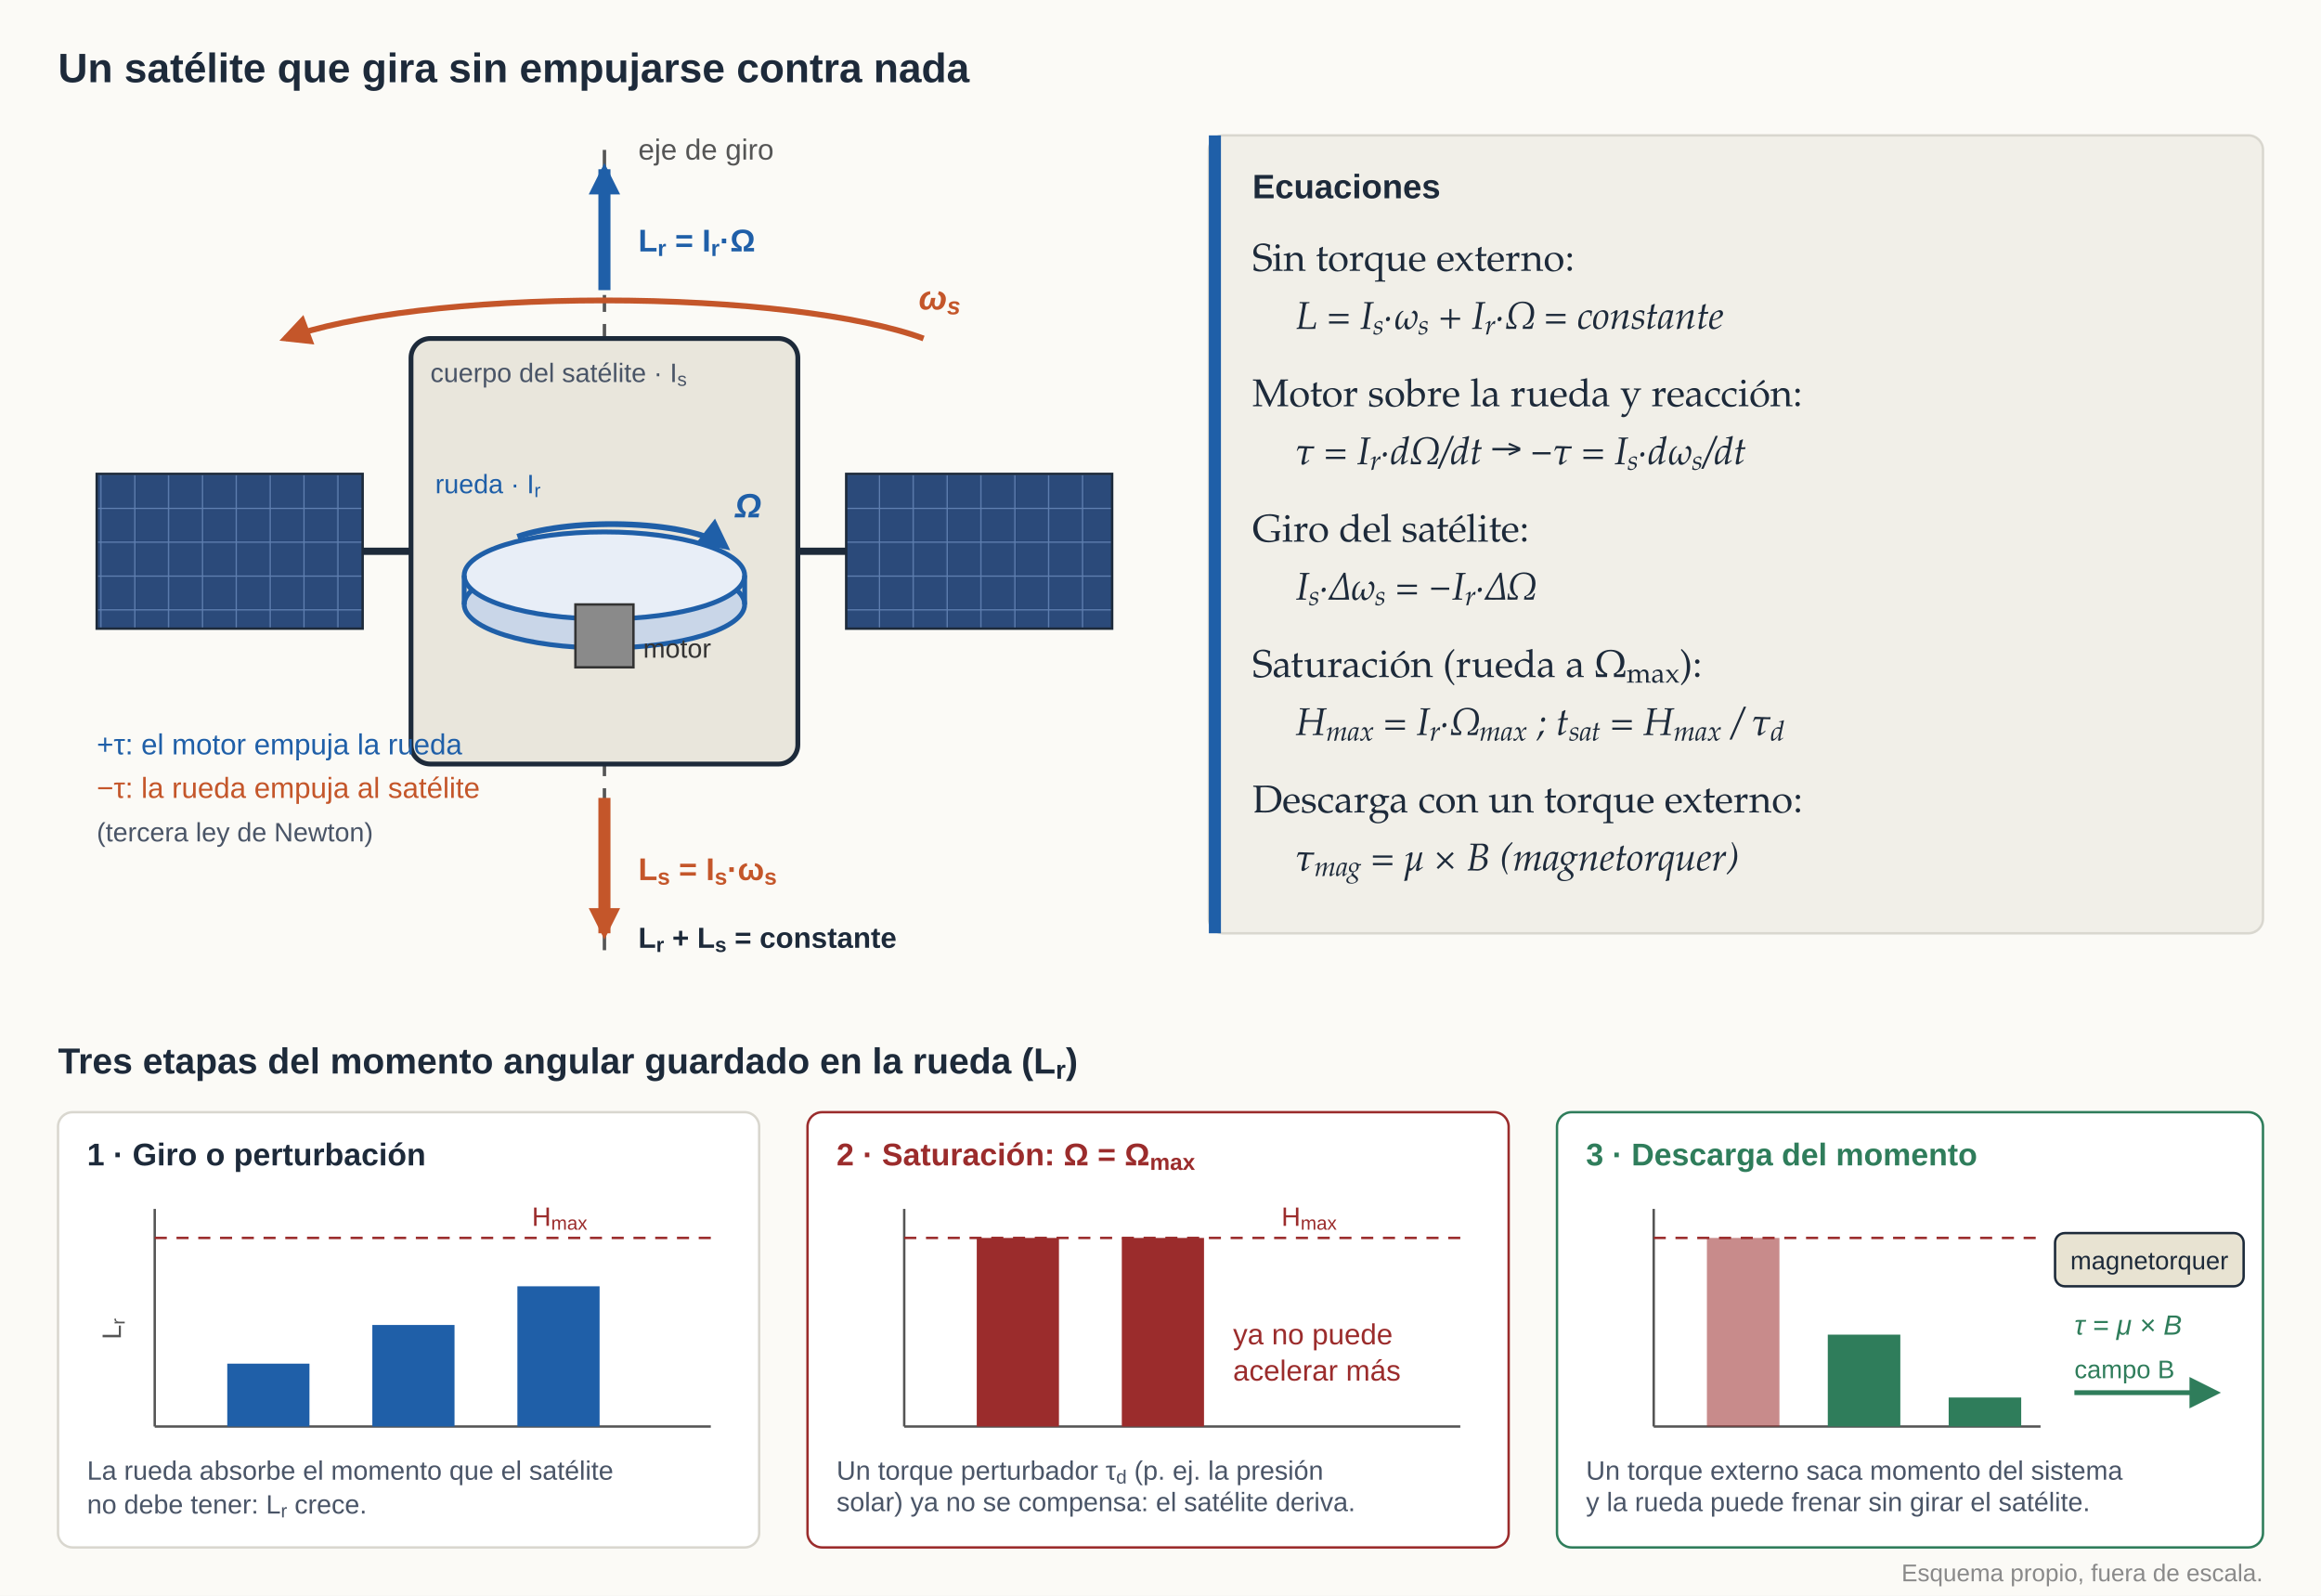
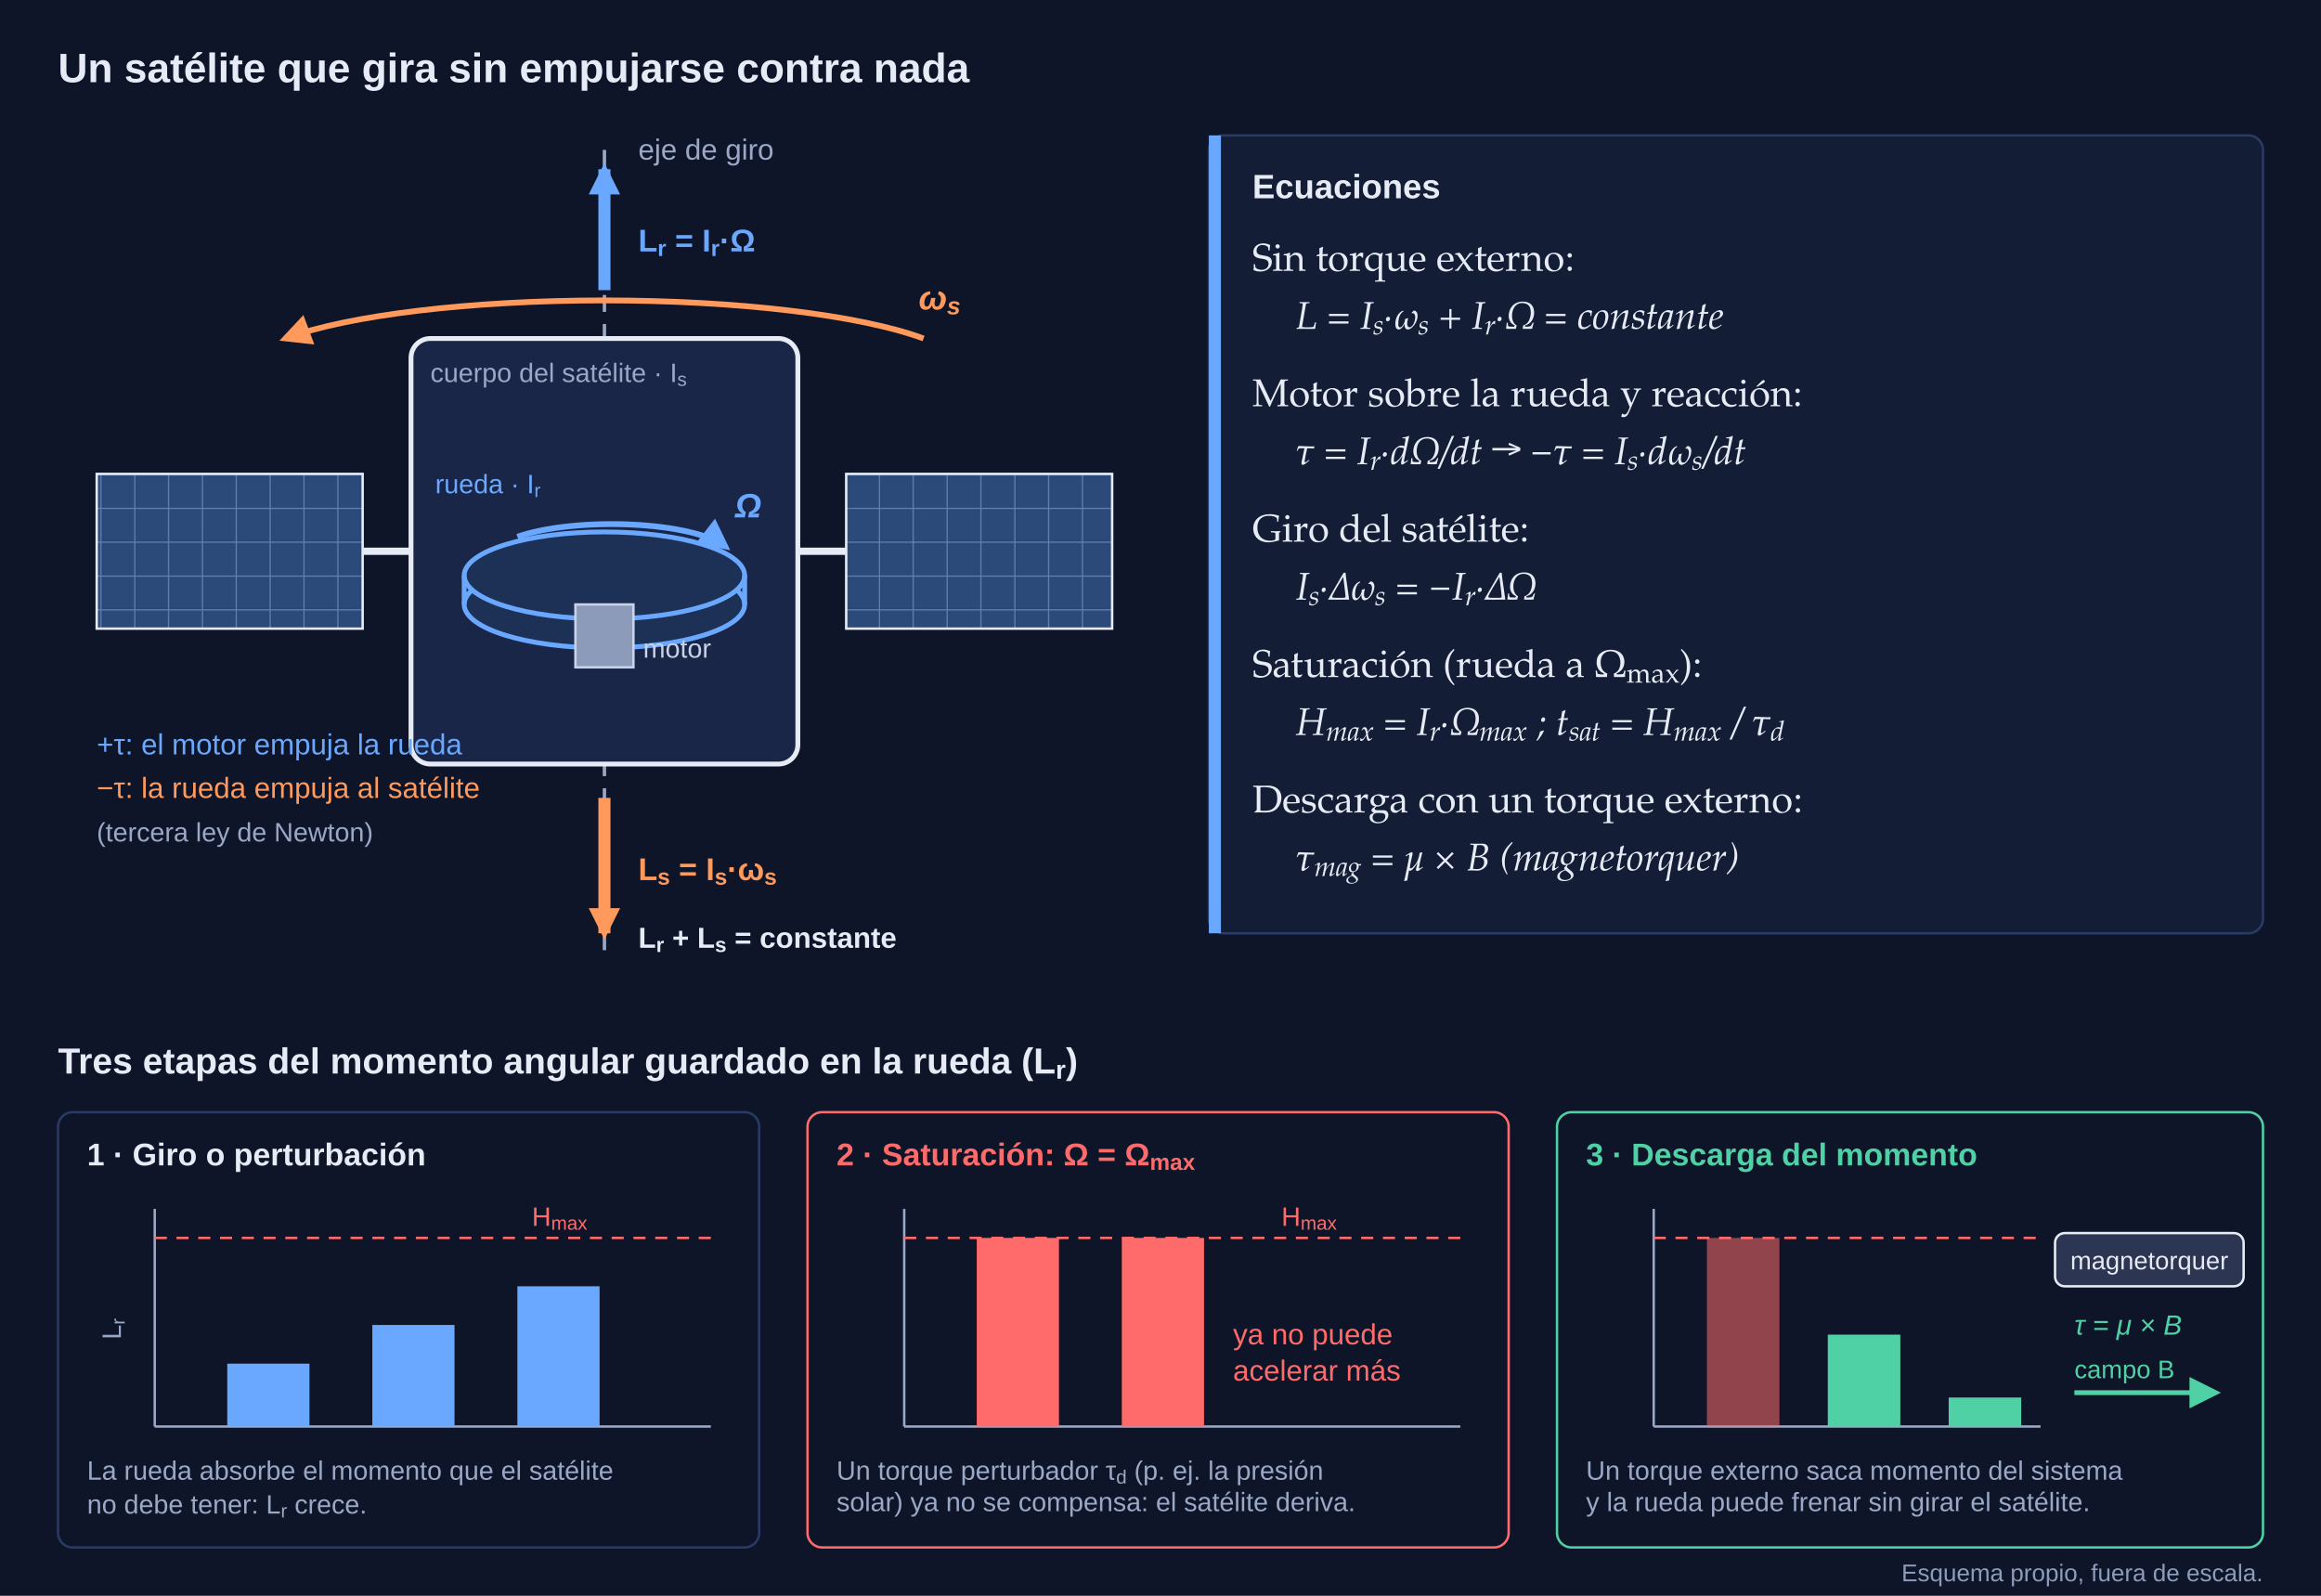
<svg xmlns="http://www.w3.org/2000/svg" viewBox="0 0 960 660" width="960" height="660" role="img" aria-labelledby="titulo desc" font-family="Helvetica Neue, Arial, sans-serif">
  <defs>
    <marker id="fAzul" viewBox="0 0 10 10" refX="8" refY="5" markerUnits="userSpaceOnUse" markerWidth="13" markerHeight="13" orient="auto-start-reverse">
-       <path d="M0,0 L10,5 L0,10 z" fill="#1f5fa8" />
+       <path d="M0,0 L10,5 L0,10 z" fill="#6aa8ff" />
    </marker>
    <marker id="fNar" viewBox="0 0 10 10" refX="8" refY="5" markerUnits="userSpaceOnUse" markerWidth="13" markerHeight="13" orient="auto-start-reverse">
-       <path d="M0,0 L10,5 L0,10 z" fill="#c4562a" />
+       <path d="M0,0 L10,5 L0,10 z" fill="#ff9a5c" />
    </marker>
    <marker id="fVerde" viewBox="0 0 10 10" refX="8" refY="5" markerUnits="userSpaceOnUse" markerWidth="13" markerHeight="13" orient="auto-start-reverse">
-       <path d="M0,0 L10,5 L0,10 z" fill="#2f7d5b" />
+       <path d="M0,0 L10,5 L0,10 z" fill="#4fd1a5" />
    </marker>
    <marker id="fGris" viewBox="0 0 10 10" refX="8" refY="5" markerUnits="userSpaceOnUse" markerWidth="13" markerHeight="13" orient="auto-start-reverse">
-       <path d="M0,0 L10,5 L0,10 z" fill="#555" />
+       <path d="M0,0 L10,5 L0,10 z" fill="#9aa8c6" />
    </marker>
    <pattern id="celdas" width="14" height="14" patternUnits="userSpaceOnUse">
      <rect width="14" height="14" fill="#2b4a7a" />
      <path d="M0 0H14V14" fill="none" stroke="#5f7fb0" stroke-width="1" />
    </pattern>
  </defs>
-   <rect width="960" height="660" fill="#fbfaf6" />
-   <text x="24" y="34" font-size="17" font-weight="700" fill="#1d2a3a">Un satélite que gira sin empujarse contra nada</text>
-   <line x1="250" y1="62" x2="250" y2="398" stroke="#555" stroke-width="1.4" stroke-dasharray="7 5" />
-   <text x="264" y="66" font-size="12" fill="#555">eje de giro</text>
-   <rect x="40" y="196" width="110" height="64" fill="url(#celdas)" stroke="#1d2a3a" />
-   <rect x="350" y="196" width="110" height="64" fill="url(#celdas)" stroke="#1d2a3a" />
-   <line x1="150" y1="228" x2="170" y2="228" stroke="#1d2a3a" stroke-width="3" />
-   <line x1="330" y1="228" x2="350" y2="228" stroke="#1d2a3a" stroke-width="3" />
-   <rect x="170" y="140" width="160" height="176" rx="8" fill="#e9e6dc" stroke="#1d2a3a" stroke-width="2" />
-   <text x="178" y="158" font-size="11" fill="#4a5567">cuerpo del satélite · I<tspan baseline-shift="sub" font-size="72%">s</tspan>
+   <rect width="960" height="660" fill="#0e1528" />
+   <text x="24" y="34" font-size="17" font-weight="700" fill="#e6ebf5">Un satélite que gira sin empujarse contra nada</text>
+   <line x1="250" y1="62" x2="250" y2="398" stroke="#9aa8c6" stroke-width="1.4" stroke-dasharray="7 5" />
+   <text x="264" y="66" font-size="12" fill="#9aa8c6">eje de giro</text>
+   <rect x="40" y="196" width="110" height="64" fill="url(#celdas)" stroke="#e6ebf5" />
+   <rect x="350" y="196" width="110" height="64" fill="url(#celdas)" stroke="#e6ebf5" />
+   <line x1="150" y1="228" x2="170" y2="228" stroke="#e6ebf5" stroke-width="3" />
+   <line x1="330" y1="228" x2="350" y2="228" stroke="#e6ebf5" stroke-width="3" />
+   <rect x="170" y="140" width="160" height="176" rx="8" fill="#1a2647" stroke="#e6ebf5" stroke-width="2" />
+   <text x="178" y="158" font-size="11" fill="#9aa8c6">cuerpo del satélite · I<tspan baseline-shift="sub" font-size="72%">s</tspan>
  </text>
-   <ellipse cx="250" cy="250" rx="58" ry="18" fill="#c9d6e8" stroke="#1f5fa8" stroke-width="2" />
-   <ellipse cx="250" cy="238" rx="58" ry="18" fill="#e8eef7" stroke="#1f5fa8" stroke-width="2" />
-   <line x1="192" y1="238" x2="192" y2="250" stroke="#1f5fa8" stroke-width="2" />
-   <line x1="308" y1="238" x2="308" y2="250" stroke="#1f5fa8" stroke-width="2" />
-   <rect x="238" y="250" width="24" height="26" fill="#8a8a8a" stroke="#333" />
-   <text x="266" y="272" font-size="11" fill="#333">motor</text>
-   <text x="180" y="204" font-size="11" fill="#1f5fa8">rueda · I<tspan baseline-shift="sub" font-size="72%">r</tspan>
+   <ellipse cx="250" cy="250" rx="58" ry="18" fill="#1d3157" stroke="#6aa8ff" stroke-width="2" />
+   <ellipse cx="250" cy="238" rx="58" ry="18" fill="#1d3157" stroke="#6aa8ff" stroke-width="2" />
+   <line x1="192" y1="238" x2="192" y2="250" stroke="#6aa8ff" stroke-width="2" />
+   <line x1="308" y1="238" x2="308" y2="250" stroke="#6aa8ff" stroke-width="2" />
+   <rect x="238" y="250" width="24" height="26" fill="#8d9bbb" stroke="#c8d2e8" />
+   <text x="266" y="272" font-size="11" fill="#c8d2e8">motor</text>
+   <text x="180" y="204" font-size="11" fill="#6aa8ff">rueda · I<tspan baseline-shift="sub" font-size="72%">r</tspan>
  </text>
-   <path d="M 214 222 A 50 14 0 0 1 300 226" fill="none" stroke="#1f5fa8" stroke-width="2.4" marker-end="url(#fAzul)" />
-   <text x="304" y="214" font-size="14" font-style="italic" fill="#1f5fa8" font-weight="700">Ω</text>
-   <path d="M 382 140 A 150 30 0 0 0 118 140" fill="none" stroke="#c4562a" stroke-width="2.4" marker-end="url(#fNar)" />
-   <text x="380" y="128" font-size="14" font-style="italic" fill="#c4562a" font-weight="700">ω<tspan baseline-shift="sub" font-size="72%">s</tspan>
+   <path d="M 214 222 A 50 14 0 0 1 300 226" fill="none" stroke="#6aa8ff" stroke-width="2.4" marker-end="url(#fAzul)" />
+   <text x="304" y="214" font-size="14" font-style="italic" fill="#6aa8ff" font-weight="700">Ω</text>
+   <path d="M 382 140 A 150 30 0 0 0 118 140" fill="none" stroke="#ff9a5c" stroke-width="2.4" marker-end="url(#fNar)" />
+   <text x="380" y="128" font-size="14" font-style="italic" fill="#ff9a5c" font-weight="700">ω<tspan baseline-shift="sub" font-size="72%">s</tspan>
  </text>
-   <line x1="250" y1="120" x2="250" y2="70" stroke="#1f5fa8" stroke-width="5" marker-end="url(#fAzul)" />
-   <text x="264" y="104" font-size="13" fill="#1f5fa8" font-weight="700">L<tspan baseline-shift="sub" font-size="72%">r</tspan> = I<tspan baseline-shift="sub" font-size="72%">r</tspan>·Ω</text>
-   <line x1="250" y1="330" x2="250" y2="386" stroke="#c4562a" stroke-width="5" marker-end="url(#fNar)" />
-   <text x="264" y="364" font-size="13" fill="#c4562a" font-weight="700">L<tspan baseline-shift="sub" font-size="72%">s</tspan> = I<tspan baseline-shift="sub" font-size="72%">s</tspan>·ω<tspan baseline-shift="sub" font-size="72%">s</tspan>
+   <line x1="250" y1="120" x2="250" y2="70" stroke="#6aa8ff" stroke-width="5" marker-end="url(#fAzul)" />
+   <text x="264" y="104" font-size="13" fill="#6aa8ff" font-weight="700">L<tspan baseline-shift="sub" font-size="72%">r</tspan> = I<tspan baseline-shift="sub" font-size="72%">r</tspan>·Ω</text>
+   <line x1="250" y1="330" x2="250" y2="386" stroke="#ff9a5c" stroke-width="5" marker-end="url(#fNar)" />
+   <text x="264" y="364" font-size="13" fill="#ff9a5c" font-weight="700">L<tspan baseline-shift="sub" font-size="72%">s</tspan> = I<tspan baseline-shift="sub" font-size="72%">s</tspan>·ω<tspan baseline-shift="sub" font-size="72%">s</tspan>
  </text>
-   <text x="40" y="312" font-size="12" fill="#1f5fa8">+τ: el motor empuja la rueda</text>
-   <text x="40" y="330" font-size="12" fill="#c4562a">−τ: la rueda empuja al satélite</text>
-   <text x="40" y="348" font-size="11" fill="#4a5567">(tercera ley de Newton)</text>
-   <text x="264" y="392" font-size="12" fill="#1d2a3a" font-weight="700">L<tspan baseline-shift="sub" font-size="72%">r</tspan> + L<tspan baseline-shift="sub" font-size="72%">s</tspan> = constante</text>
-   <rect x="500" y="56" width="436" height="330" rx="6" fill="#f1efe8" stroke="#d9d7cf" />
-   <rect x="500" y="56" width="5" height="330" fill="#1f5fa8" />
-   <text x="518" y="82" font-size="14" font-weight="700" fill="#1d2a3a">Ecuaciones</text>
-   <g font-family="Iowan Old Style, Palatino Linotype, Georgia, serif" font-size="16" fill="#1d2a3a">
+   <text x="40" y="312" font-size="12" fill="#6aa8ff">+τ: el motor empuja la rueda</text>
+   <text x="40" y="330" font-size="12" fill="#ff9a5c">−τ: la rueda empuja al satélite</text>
+   <text x="40" y="348" font-size="11" fill="#9aa8c6">(tercera ley de Newton)</text>
+   <text x="264" y="392" font-size="12" fill="#e6ebf5" font-weight="700">L<tspan baseline-shift="sub" font-size="72%">r</tspan> + L<tspan baseline-shift="sub" font-size="72%">s</tspan> = constante</text>
+   <rect x="500" y="56" width="436" height="330" rx="6" fill="#141d36" stroke="#2a3a63" />
+   <rect x="500" y="56" width="5" height="330" fill="#6aa8ff" />
+   <text x="518" y="82" font-size="14" font-weight="700" fill="#e6ebf5">Ecuaciones</text>
+   <g font-family="Iowan Old Style, Palatino Linotype, Georgia, serif" font-size="16" fill="#e6ebf5">
    <text x="518" y="112">Sin torque externo:</text>
    <text x="536" y="136" font-style="italic">L = I<tspan baseline-shift="sub" font-size="72%">s</tspan>·ω<tspan baseline-shift="sub" font-size="72%">s</tspan> + I<tspan baseline-shift="sub" font-size="72%">r</tspan>·Ω = constante</text>
    <text x="518" y="168">Motor sobre la rueda y reacción:</text>
    <text x="536" y="192" font-style="italic">τ = I<tspan baseline-shift="sub" font-size="72%">r</tspan>·dΩ/dt   →   −τ = I<tspan baseline-shift="sub" font-size="72%">s</tspan>·dω<tspan baseline-shift="sub" font-size="72%">s</tspan>/dt</text>
    <text x="518" y="224">Giro del satélite:</text>
    <text x="536" y="248" font-style="italic">I<tspan baseline-shift="sub" font-size="72%">s</tspan>·Δω<tspan baseline-shift="sub" font-size="72%">s</tspan> = −I<tspan baseline-shift="sub" font-size="72%">r</tspan>·ΔΩ</text>
    <text x="518" y="280">Saturación (rueda a Ω<tspan baseline-shift="sub" font-size="72%">max</tspan>):</text>
    <text x="536" y="304" font-style="italic">H<tspan baseline-shift="sub" font-size="72%">max</tspan> = I<tspan baseline-shift="sub" font-size="72%">r</tspan>·Ω<tspan baseline-shift="sub" font-size="72%">max</tspan> ;  t<tspan baseline-shift="sub" font-size="72%">sat</tspan> = H<tspan baseline-shift="sub" font-size="72%">max</tspan> / τ<tspan baseline-shift="sub" font-size="72%">d</tspan>
    </text>
    <text x="518" y="336">Descarga con un torque externo:</text>
    <text x="536" y="360" font-style="italic">τ<tspan baseline-shift="sub" font-size="72%">mag</tspan> = μ × B   (magnetorquer)</text>
  </g>
-   <text x="24" y="444" font-size="15" font-weight="700" fill="#1d2a3a">Tres etapas del momento angular guardado en la rueda (L<tspan baseline-shift="sub" font-size="72%">r</tspan>)</text>
+   <text x="24" y="444" font-size="15" font-weight="700" fill="#e6ebf5">Tres etapas del momento angular guardado en la rueda (L<tspan baseline-shift="sub" font-size="72%">r</tspan>)</text>
  <g transform="translate(24,460)">
-     <rect width="290" height="180" rx="6" fill="#fff" stroke="#d9d7cf" />
-     <text x="12" y="22" font-size="13" font-weight="700" fill="#1d2a3a">1 · Giro o perturbación</text>
-     <line x1="40" y1="130" x2="270" y2="130" stroke="#555" />
-     <line x1="40" y1="130" x2="40" y2="40" stroke="#555" />
-     <line x1="40" y1="52" x2="270" y2="52" stroke="#9b2c2c" stroke-dasharray="5 4" />
-     <text x="196" y="47" font-size="11" fill="#9b2c2c">H<tspan baseline-shift="sub" font-size="72%">max</tspan>
+     <rect width="290" height="180" rx="6" fill="#0e1528" stroke="#2a3a63" />
+     <text x="12" y="22" font-size="13" font-weight="700" fill="#e6ebf5">1 · Giro o perturbación</text>
+     <line x1="40" y1="130" x2="270" y2="130" stroke="#9aa8c6" />
+     <line x1="40" y1="130" x2="40" y2="40" stroke="#9aa8c6" />
+     <line x1="40" y1="52" x2="270" y2="52" stroke="#ff6b6b" stroke-dasharray="5 4" />
+     <text x="196" y="47" font-size="11" fill="#ff6b6b">H<tspan baseline-shift="sub" font-size="72%">max</tspan>
    </text>
-     <rect x="70" y="104" width="34" height="26" fill="#1f5fa8" />
-     <rect x="130" y="88" width="34" height="42" fill="#1f5fa8" />
-     <rect x="190" y="72" width="34" height="58" fill="#1f5fa8" />
-     <text x="26" y="94" font-size="11" fill="#555" transform="rotate(-90 26 94)">L<tspan baseline-shift="sub" font-size="72%">r</tspan>
+     <rect x="70" y="104" width="34" height="26" fill="#6aa8ff" />
+     <rect x="130" y="88" width="34" height="42" fill="#6aa8ff" />
+     <rect x="190" y="72" width="34" height="58" fill="#6aa8ff" />
+     <text x="26" y="94" font-size="11" fill="#9aa8c6" transform="rotate(-90 26 94)">L<tspan baseline-shift="sub" font-size="72%">r</tspan>
    </text>
-     <text x="12" y="152" font-size="11" fill="#4a5567">La rueda absorbe el momento que el satélite</text>
-     <text x="12" y="166" font-size="11" fill="#4a5567">no debe tener: L<tspan baseline-shift="sub" font-size="72%">r</tspan> crece.</text>
+     <text x="12" y="152" font-size="11" fill="#9aa8c6">La rueda absorbe el momento que el satélite</text>
+     <text x="12" y="166" font-size="11" fill="#9aa8c6">no debe tener: L<tspan baseline-shift="sub" font-size="72%">r</tspan> crece.</text>
  </g>
  <g transform="translate(334,460)">
-     <rect width="290" height="180" rx="6" fill="#fff" stroke="#9b2c2c" />
-     <text x="12" y="22" font-size="13" font-weight="700" fill="#9b2c2c">2 · Saturación: Ω = Ω<tspan baseline-shift="sub" font-size="72%">max</tspan>
+     <rect width="290" height="180" rx="6" fill="#0e1528" stroke="#ff6b6b" />
+     <text x="12" y="22" font-size="13" font-weight="700" fill="#ff6b6b">2 · Saturación: Ω = Ω<tspan baseline-shift="sub" font-size="72%">max</tspan>
    </text>
-     <line x1="40" y1="130" x2="270" y2="130" stroke="#555" />
-     <line x1="40" y1="130" x2="40" y2="40" stroke="#555" />
-     <line x1="40" y1="52" x2="270" y2="52" stroke="#9b2c2c" stroke-dasharray="5 4" />
-     <text x="196" y="47" font-size="11" fill="#9b2c2c">H<tspan baseline-shift="sub" font-size="72%">max</tspan>
+     <line x1="40" y1="130" x2="270" y2="130" stroke="#9aa8c6" />
+     <line x1="40" y1="130" x2="40" y2="40" stroke="#9aa8c6" />
+     <line x1="40" y1="52" x2="270" y2="52" stroke="#ff6b6b" stroke-dasharray="5 4" />
+     <text x="196" y="47" font-size="11" fill="#ff6b6b">H<tspan baseline-shift="sub" font-size="72%">max</tspan>
    </text>
-     <rect x="70" y="52" width="34" height="78" fill="#9b2c2c" />
-     <rect x="130" y="52" width="34" height="78" fill="#9b2c2c" />
-     <text x="176" y="96" font-size="12" fill="#9b2c2c">ya no puede</text>
-     <text x="176" y="111" font-size="12" fill="#9b2c2c">acelerar más</text>
-     <text x="12" y="152" font-size="11" fill="#4a5567">Un torque perturbador τ<tspan baseline-shift="sub" font-size="72%">d</tspan> (p. ej. la presión</text>
-     <text x="12" y="165" font-size="11" fill="#4a5567">solar) ya no se compensa: el satélite deriva.</text>
+     <rect x="70" y="52" width="34" height="78" fill="#ff6b6b" />
+     <rect x="130" y="52" width="34" height="78" fill="#ff6b6b" />
+     <text x="176" y="96" font-size="12" fill="#ff6b6b">ya no puede</text>
+     <text x="176" y="111" font-size="12" fill="#ff6b6b">acelerar más</text>
+     <text x="12" y="152" font-size="11" fill="#9aa8c6">Un torque perturbador τ<tspan baseline-shift="sub" font-size="72%">d</tspan> (p. ej. la presión</text>
+     <text x="12" y="165" font-size="11" fill="#9aa8c6">solar) ya no se compensa: el satélite deriva.</text>
  </g>
  <g transform="translate(644,460)">
-     <rect width="292" height="180" rx="6" fill="#fff" stroke="#2f7d5b" />
-     <text x="12" y="22" font-size="13" font-weight="700" fill="#2f7d5b">3 · Descarga del momento</text>
-     <line x1="40" y1="130" x2="200" y2="130" stroke="#555" />
-     <line x1="40" y1="130" x2="40" y2="40" stroke="#555" />
-     <line x1="40" y1="52" x2="200" y2="52" stroke="#9b2c2c" stroke-dasharray="5 4" />
-     <rect x="62" y="52" width="30" height="78" fill="#9b2c2c" opacity="0.55" />
-     <rect x="112" y="92" width="30" height="38" fill="#2f7d5b" />
-     <rect x="162" y="118" width="30" height="12" fill="#2f7d5b" />
-     <rect x="206" y="50" width="78" height="22" rx="4" fill="#e8e3d2" stroke="#1d2a3a" />
-     <text x="245" y="65" font-size="10.5" fill="#1d2a3a" text-anchor="middle">magnetorquer</text>
-     <text x="214" y="92" font-size="11.5" fill="#2f7d5b" font-style="italic">τ = μ × B</text>
-     <line x1="214" y1="116" x2="272" y2="116" stroke="#2f7d5b" stroke-width="2" marker-end="url(#fVerde)" />
-     <text x="214" y="110" font-size="10.5" fill="#2f7d5b">campo B</text>
-     <text x="12" y="152" font-size="11" fill="#4a5567">Un torque externo saca momento del sistema</text>
-     <text x="12" y="165" font-size="11" fill="#4a5567">y la rueda puede frenar sin girar el satélite.</text>
+     <rect width="292" height="180" rx="6" fill="#0e1528" stroke="#4fd1a5" />
+     <text x="12" y="22" font-size="13" font-weight="700" fill="#4fd1a5">3 · Descarga del momento</text>
+     <line x1="40" y1="130" x2="200" y2="130" stroke="#9aa8c6" />
+     <line x1="40" y1="130" x2="40" y2="40" stroke="#9aa8c6" />
+     <line x1="40" y1="52" x2="200" y2="52" stroke="#ff6b6b" stroke-dasharray="5 4" />
+     <rect x="62" y="52" width="30" height="78" fill="#ff6b6b" opacity="0.55" />
+     <rect x="112" y="92" width="30" height="38" fill="#4fd1a5" />
+     <rect x="162" y="118" width="30" height="12" fill="#4fd1a5" />
+     <rect x="206" y="50" width="78" height="22" rx="4" fill="#2c3552" stroke="#e6ebf5" />
+     <text x="245" y="65" font-size="10.5" fill="#e6ebf5" text-anchor="middle">magnetorquer</text>
+     <text x="214" y="92" font-size="11.5" fill="#4fd1a5" font-style="italic">τ = μ × B</text>
+     <line x1="214" y1="116" x2="272" y2="116" stroke="#4fd1a5" stroke-width="2" marker-end="url(#fVerde)" />
+     <text x="214" y="110" font-size="10.5" fill="#4fd1a5">campo B</text>
+     <text x="12" y="152" font-size="11" fill="#9aa8c6">Un torque externo saca momento del sistema</text>
+     <text x="12" y="165" font-size="11" fill="#9aa8c6">y la rueda puede frenar sin girar el satélite.</text>
  </g>
-   <text x="936" y="654" font-size="10" fill="#8a8a8a" text-anchor="end">Esquema propio, fuera de escala.</text>
+   <text x="936" y="654" font-size="10" fill="#8d9bbb" text-anchor="end">Esquema propio, fuera de escala.</text>
</svg>
